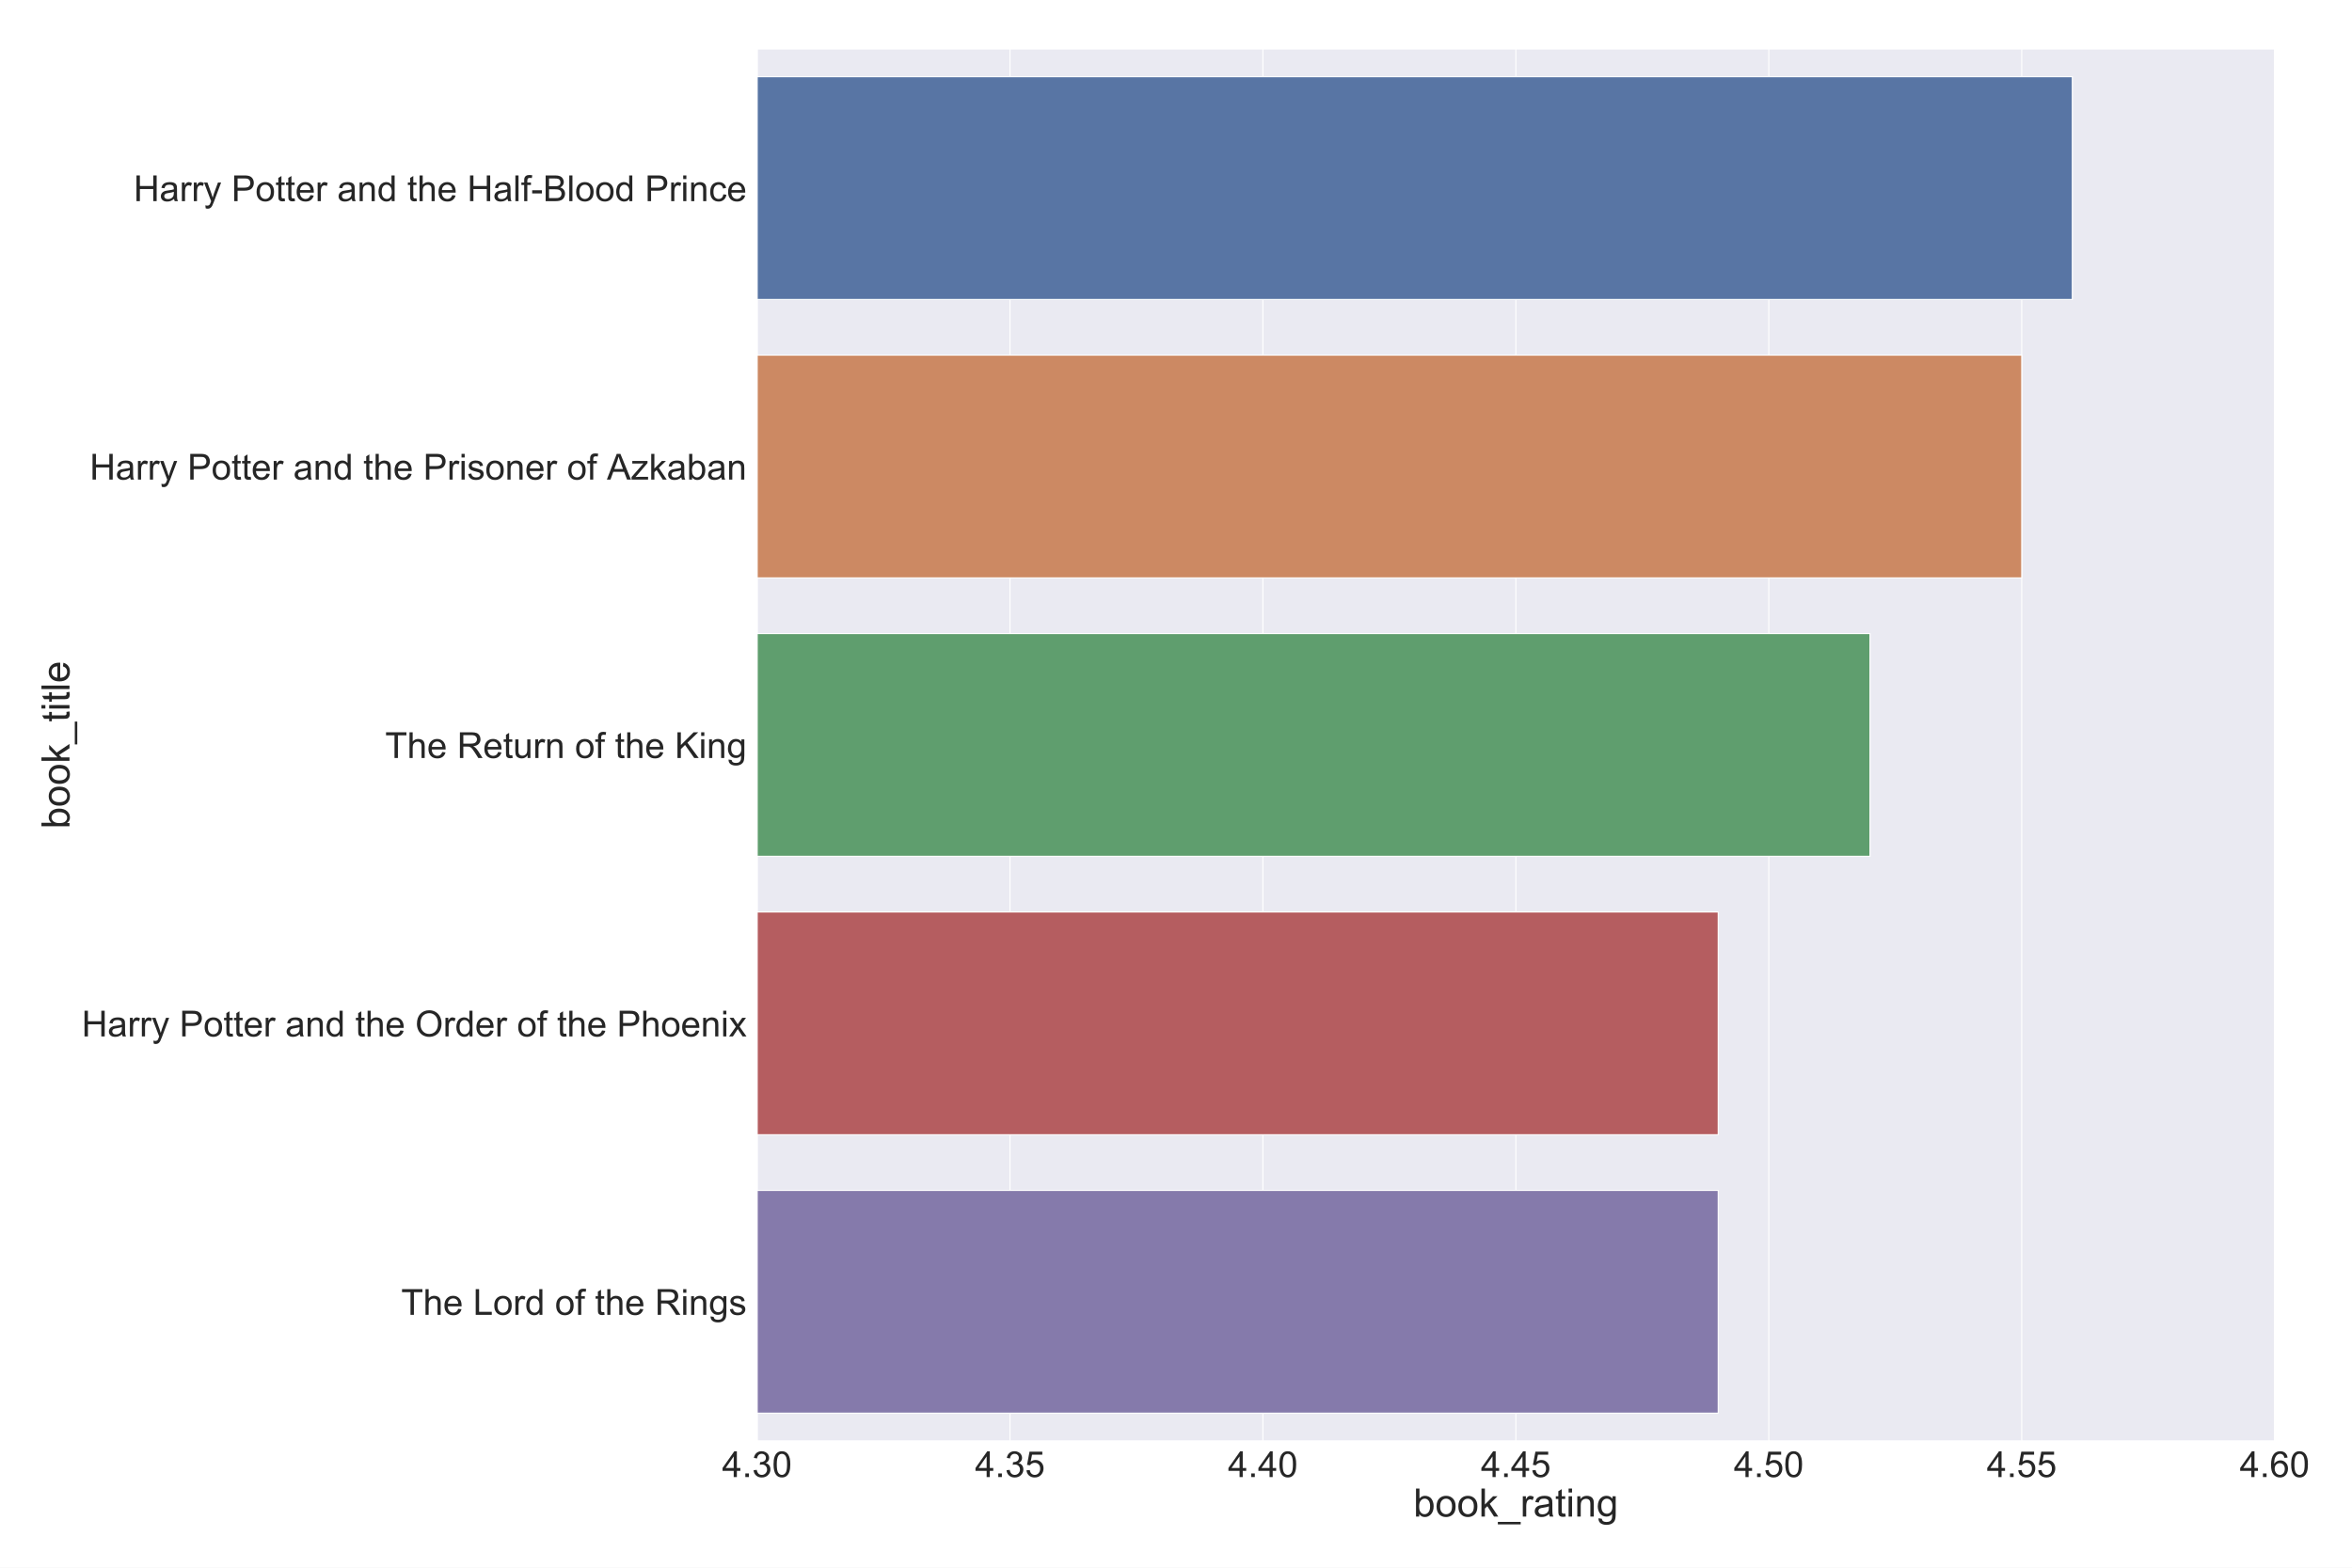
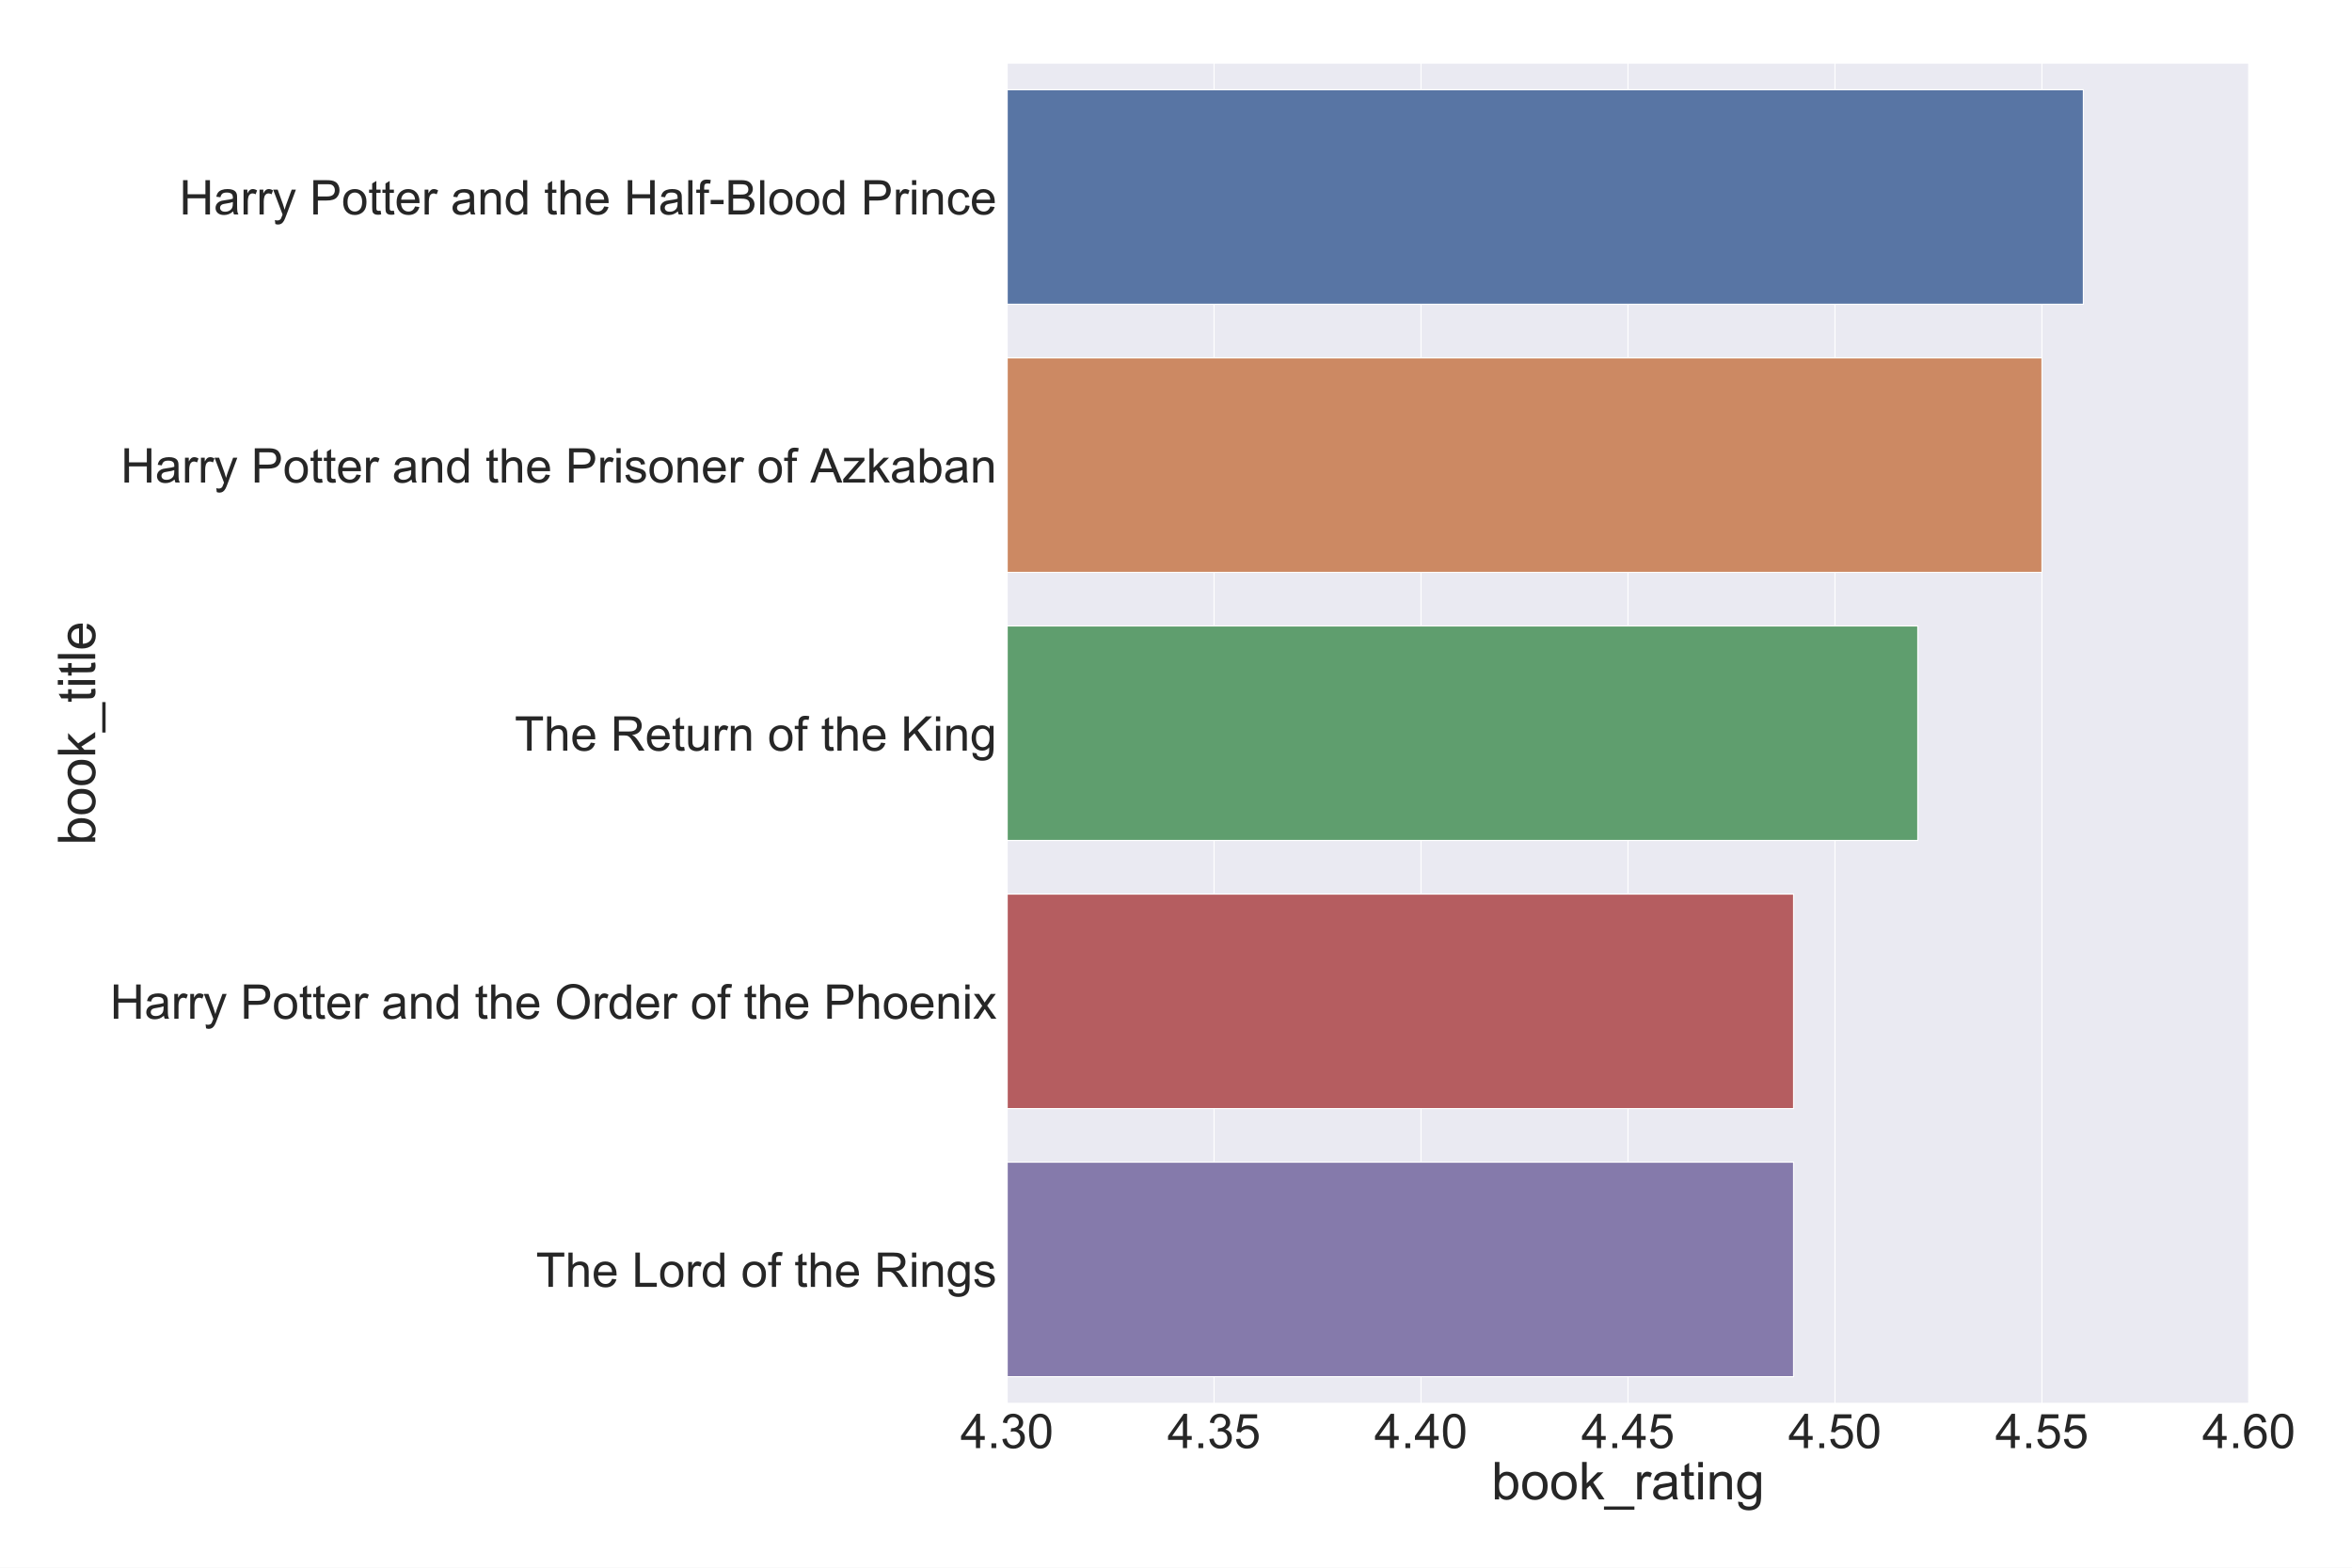
<svg xmlns="http://www.w3.org/2000/svg" xmlns:xlink="http://www.w3.org/1999/xlink" height="1440pt" version="1.1" viewBox="0 0 2160 1440" width="2160pt">
  <defs>
    <style type="text/css">
*{stroke-linecap:butt;stroke-linejoin:round;}
  </style>
  </defs>
  <g id="figure_1">
    <g id="patch_1">
      <path d="M 0 1440  L 2160 1440  L 2160 0  L 0 0  z " style="fill:#ffffff;" />
    </g>
    <g id="axes_1">
      <g id="patch_2">
-         <path d="M 695.255 1323.62  L 2088.995 1323.62  L 2088.995 44.88  L 695.255 44.88  z " style="fill:#eaeaf2;" />
+         <path d="M 924.84 1289.16  L 2065.347 1289.16  L 2065.347 57.84  L 924.84 57.84  z " style="fill:#eaeaf2;" />
      </g>
      <g id="matplotlib.axis_1">
        <g id="xtick_1">
          <g id="line2d_1">
-             <path clip-path="url(#p51379a8ac8)" d="M 695.255 1323.62  L 695.255 44.88  " style="fill:none;stroke:#ffffff;stroke-linecap:round;" />
+             <path clip-path="url(#p5b2c54268f)" d="M 924.84 1289.16  L 924.84 57.84  " style="fill:none;stroke:#ffffff;stroke-linecap:round;" />
          </g>
          <g id="text_1">
            <defs>
              <path d="M 32.328 0  L 32.328 17.141  L 1.266 17.141  L 1.266 25.203  L 33.938 71.578  L 41.109 71.578  L 41.109 25.203  L 50.781 25.203  L 50.781 17.141  L 41.109 17.141  L 41.109 0  z M 32.328 25.203  L 32.328 57.469  L 9.906 25.203  z " id="ArialMT-52" />
              <path d="M 9.078 0  L 9.078 10.016  L 19.094 10.016  L 19.094 0  z " id="ArialMT-46" />
              <path d="M 4.203 18.891  L 12.984 20.062  Q 14.5 12.594 18.141 9.297  Q 21.781 6 27 6  Q 33.203 6 37.469 10.297  Q 41.75 14.594 41.75 20.953  Q 41.75 27 37.797 30.922  Q 33.844 34.859 27.734 34.859  Q 25.25 34.859 21.531 33.891  L 22.516 41.609  Q 23.391 41.5 23.922 41.5  Q 29.547 41.5 34.031 44.422  Q 38.531 47.359 38.531 53.469  Q 38.531 58.297 35.25 61.469  Q 31.984 64.656 26.812 64.656  Q 21.688 64.656 18.266 61.422  Q 14.844 58.203 13.875 51.766  L 5.078 53.328  Q 6.688 62.156 12.391 67.016  Q 18.109 71.875 26.609 71.875  Q 32.469 71.875 37.391 69.359  Q 42.328 66.844 44.938 62.5  Q 47.562 58.156 47.562 53.266  Q 47.562 48.641 45.062 44.828  Q 42.578 41.016 37.703 38.766  Q 44.047 37.312 47.562 32.688  Q 51.078 28.078 51.078 21.141  Q 51.078 11.766 44.234 5.25  Q 37.406 -1.266 26.953 -1.266  Q 17.531 -1.266 11.297 4.344  Q 5.078 9.969 4.203 18.891  z " id="ArialMT-51" />
              <path d="M 4.156 35.297  Q 4.156 48 6.766 55.734  Q 9.375 63.484 14.516 67.672  Q 19.672 71.875 27.484 71.875  Q 33.25 71.875 37.594 69.547  Q 41.938 67.234 44.766 62.859  Q 47.609 58.5 49.219 52.219  Q 50.828 45.953 50.828 35.297  Q 50.828 22.703 48.234 14.969  Q 45.656 7.234 40.5 3  Q 35.359 -1.219 27.484 -1.219  Q 17.141 -1.219 11.234 6.203  Q 4.156 15.141 4.156 35.297  z M 13.188 35.297  Q 13.188 17.672 17.312 11.828  Q 21.438 6 27.484 6  Q 33.547 6 37.672 11.859  Q 41.797 17.719 41.797 35.297  Q 41.797 52.984 37.672 58.781  Q 33.547 64.594 27.391 64.594  Q 21.344 64.594 17.719 59.469  Q 13.188 52.938 13.188 35.297  z " id="ArialMT-48" />
            </defs>
-             <g style="fill:#262626;" transform="translate(663.1445 1356.741)scale(0.33 -0.33)">
+             <g style="fill:#262626;" transform="translate(882.0259 1330.154)scale(0.44 -0.44)">
              <use xlink:href="#ArialMT-52" />
              <use x="55.615" xlink:href="#ArialMT-46" />
              <use x="83.398" xlink:href="#ArialMT-51" />
              <use x="139.014" xlink:href="#ArialMT-48" />
            </g>
          </g>
        </g>
        <g id="xtick_2">
          <g id="line2d_2">
-             <path clip-path="url(#p51379a8ac8)" d="M 927.545 1323.62  L 927.545 44.88  " style="fill:none;stroke:#ffffff;stroke-linecap:round;" />
+             <path clip-path="url(#p5b2c54268f)" d="M 1114.925 1289.16  L 1114.925 57.84  " style="fill:none;stroke:#ffffff;stroke-linecap:round;" />
          </g>
          <g id="text_2">
            <defs>
              <path d="M 4.156 18.75  L 13.375 19.531  Q 14.406 12.797 18.141 9.391  Q 21.875 6 27.156 6  Q 33.5 6 37.891 10.781  Q 42.281 15.578 42.281 23.484  Q 42.281 31 38.062 35.344  Q 33.844 39.703 27 39.703  Q 22.75 39.703 19.328 37.766  Q 15.922 35.844 13.969 32.766  L 5.719 33.844  L 12.641 70.609  L 48.25 70.609  L 48.25 62.203  L 19.672 62.203  L 15.828 42.969  Q 22.266 47.469 29.344 47.469  Q 38.719 47.469 45.156 40.969  Q 51.609 34.469 51.609 24.266  Q 51.609 14.547 45.953 7.469  Q 39.062 -1.219 27.156 -1.219  Q 17.391 -1.219 11.203 4.25  Q 5.031 9.719 4.156 18.75  z " id="ArialMT-53" />
            </defs>
-             <g style="fill:#262626;" transform="translate(895.4345 1356.741)scale(0.33 -0.33)">
+             <g style="fill:#262626;" transform="translate(1072.111 1330.154)scale(0.44 -0.44)">
              <use xlink:href="#ArialMT-52" />
              <use x="55.615" xlink:href="#ArialMT-46" />
              <use x="83.398" xlink:href="#ArialMT-51" />
              <use x="139.014" xlink:href="#ArialMT-53" />
            </g>
          </g>
        </g>
        <g id="xtick_3">
          <g id="line2d_3">
-             <path clip-path="url(#p51379a8ac8)" d="M 1159.835 1323.62  L 1159.835 44.88  " style="fill:none;stroke:#ffffff;stroke-linecap:round;" />
+             <path clip-path="url(#p5b2c54268f)" d="M 1305.009 1289.16  L 1305.009 57.84  " style="fill:none;stroke:#ffffff;stroke-linecap:round;" />
          </g>
          <g id="text_3">
-             <g style="fill:#262626;" transform="translate(1127.724 1356.741)scale(0.33 -0.33)">
+             <g style="fill:#262626;" transform="translate(1262.195 1330.154)scale(0.44 -0.44)">
              <use xlink:href="#ArialMT-52" />
              <use x="55.615" xlink:href="#ArialMT-46" />
              <use x="83.398" xlink:href="#ArialMT-52" />
              <use x="139.014" xlink:href="#ArialMT-48" />
            </g>
          </g>
        </g>
        <g id="xtick_4">
          <g id="line2d_4">
-             <path clip-path="url(#p51379a8ac8)" d="M 1392.125 1323.62  L 1392.125 44.88  " style="fill:none;stroke:#ffffff;stroke-linecap:round;" />
+             <path clip-path="url(#p5b2c54268f)" d="M 1495.094 1289.16  L 1495.094 57.84  " style="fill:none;stroke:#ffffff;stroke-linecap:round;" />
          </g>
          <g id="text_4">
-             <g style="fill:#262626;" transform="translate(1360.014 1356.741)scale(0.33 -0.33)">
+             <g style="fill:#262626;" transform="translate(1452.28 1330.154)scale(0.44 -0.44)">
              <use xlink:href="#ArialMT-52" />
              <use x="55.615" xlink:href="#ArialMT-46" />
              <use x="83.398" xlink:href="#ArialMT-52" />
              <use x="139.014" xlink:href="#ArialMT-53" />
            </g>
          </g>
        </g>
        <g id="xtick_5">
          <g id="line2d_5">
-             <path clip-path="url(#p51379a8ac8)" d="M 1624.415 1323.62  L 1624.415 44.88  " style="fill:none;stroke:#ffffff;stroke-linecap:round;" />
+             <path clip-path="url(#p5b2c54268f)" d="M 1685.178 1289.16  L 1685.178 57.84  " style="fill:none;stroke:#ffffff;stroke-linecap:round;" />
          </g>
          <g id="text_5">
-             <g style="fill:#262626;" transform="translate(1592.304 1356.741)scale(0.33 -0.33)">
+             <g style="fill:#262626;" transform="translate(1642.364 1330.154)scale(0.44 -0.44)">
              <use xlink:href="#ArialMT-52" />
              <use x="55.615" xlink:href="#ArialMT-46" />
              <use x="83.398" xlink:href="#ArialMT-53" />
              <use x="139.014" xlink:href="#ArialMT-48" />
            </g>
          </g>
        </g>
        <g id="xtick_6">
          <g id="line2d_6">
-             <path clip-path="url(#p51379a8ac8)" d="M 1856.705 1323.62  L 1856.705 44.88  " style="fill:none;stroke:#ffffff;stroke-linecap:round;" />
+             <path clip-path="url(#p5b2c54268f)" d="M 1875.263 1289.16  L 1875.263 57.84  " style="fill:none;stroke:#ffffff;stroke-linecap:round;" />
          </g>
          <g id="text_6">
-             <g style="fill:#262626;" transform="translate(1824.594 1356.741)scale(0.33 -0.33)">
+             <g style="fill:#262626;" transform="translate(1832.449 1330.154)scale(0.44 -0.44)">
              <use xlink:href="#ArialMT-52" />
              <use x="55.615" xlink:href="#ArialMT-46" />
              <use x="83.398" xlink:href="#ArialMT-53" />
              <use x="139.014" xlink:href="#ArialMT-53" />
            </g>
          </g>
        </g>
        <g id="xtick_7">
          <g id="line2d_7">
-             <path clip-path="url(#p51379a8ac8)" d="M 2088.995 1323.62  L 2088.995 44.88  " style="fill:none;stroke:#ffffff;stroke-linecap:round;" />
+             <path clip-path="url(#p5b2c54268f)" d="M 2065.347 1289.16  L 2065.347 57.84  " style="fill:none;stroke:#ffffff;stroke-linecap:round;" />
          </g>
          <g id="text_7">
            <defs>
              <path d="M 49.75 54.047  L 41.016 53.375  Q 39.844 58.547 37.703 60.891  Q 34.125 64.656 28.906 64.656  Q 24.703 64.656 21.531 62.312  Q 17.391 59.281 14.984 53.469  Q 12.594 47.656 12.5 36.922  Q 15.672 41.75 20.266 44.094  Q 24.859 46.438 29.891 46.438  Q 38.672 46.438 44.844 39.969  Q 51.031 33.5 51.031 23.25  Q 51.031 16.5 48.125 10.719  Q 45.219 4.938 40.141 1.859  Q 35.062 -1.219 28.609 -1.219  Q 17.625 -1.219 10.688 6.859  Q 3.766 14.938 3.766 33.5  Q 3.766 54.25 11.422 63.672  Q 18.109 71.875 29.438 71.875  Q 37.891 71.875 43.281 67.141  Q 48.688 62.406 49.75 54.047  z M 13.875 23.188  Q 13.875 18.656 15.797 14.5  Q 17.719 10.359 21.188 8.172  Q 24.656 6 28.469 6  Q 34.031 6 38.031 10.484  Q 42.047 14.984 42.047 22.703  Q 42.047 30.125 38.078 34.391  Q 34.125 38.672 28.125 38.672  Q 22.172 38.672 18.016 34.391  Q 13.875 30.125 13.875 23.188  z " id="ArialMT-54" />
            </defs>
-             <g style="fill:#262626;" transform="translate(2056.884 1356.741)scale(0.33 -0.33)">
+             <g style="fill:#262626;" transform="translate(2022.533 1330.154)scale(0.44 -0.44)">
              <use xlink:href="#ArialMT-52" />
              <use x="55.615" xlink:href="#ArialMT-46" />
              <use x="83.398" xlink:href="#ArialMT-54" />
              <use x="139.014" xlink:href="#ArialMT-48" />
            </g>
          </g>
        </g>
        <g id="text_8">
          <defs>
            <path d="M 14.703 0  L 6.547 0  L 6.547 71.578  L 15.328 71.578  L 15.328 46.047  Q 20.906 53.031 29.547 53.031  Q 34.328 53.031 38.594 51.094  Q 42.875 49.172 45.625 45.672  Q 48.391 42.188 49.953 37.25  Q 51.516 32.328 51.516 26.703  Q 51.516 13.375 44.922 6.094  Q 38.328 -1.172 29.109 -1.172  Q 19.922 -1.172 14.703 6.5  z M 14.594 26.312  Q 14.594 17 17.141 12.844  Q 21.297 6.062 28.375 6.062  Q 34.125 6.062 38.328 11.062  Q 42.531 16.062 42.531 25.984  Q 42.531 36.141 38.5 40.969  Q 34.469 45.797 28.766 45.797  Q 23 45.797 18.797 40.797  Q 14.594 35.797 14.594 26.312  z " id="ArialMT-98" />
            <path d="M 3.328 25.922  Q 3.328 40.328 11.328 47.266  Q 18.016 53.031 27.641 53.031  Q 38.328 53.031 45.109 46.016  Q 51.906 39.016 51.906 26.656  Q 51.906 16.656 48.906 10.906  Q 45.906 5.172 40.156 2  Q 34.422 -1.172 27.641 -1.172  Q 16.75 -1.172 10.031 5.812  Q 3.328 12.797 3.328 25.922  z M 12.359 25.922  Q 12.359 15.969 16.703 11.016  Q 21.047 6.062 27.641 6.062  Q 34.188 6.062 38.531 11.031  Q 42.875 16.016 42.875 26.219  Q 42.875 35.844 38.5 40.797  Q 34.125 45.75 27.641 45.75  Q 21.047 45.75 16.703 40.812  Q 12.359 35.891 12.359 25.922  z " id="ArialMT-111" />
            <path d="M 6.641 0  L 6.641 71.578  L 15.438 71.578  L 15.438 30.766  L 36.234 51.859  L 47.609 51.859  L 27.781 32.625  L 49.609 0  L 38.766 0  L 21.625 26.516  L 15.438 20.562  L 15.438 0  z " id="ArialMT-107" />
            <path d="M -1.516 -19.875  L -1.516 -13.531  L 56.734 -13.531  L 56.734 -19.875  z " id="ArialMT-95" />
            <path d="M 6.5 0  L 6.5 51.859  L 14.406 51.859  L 14.406 44  Q 17.438 49.516 20 51.266  Q 22.562 53.031 25.641 53.031  Q 30.078 53.031 34.672 50.203  L 31.641 42.047  Q 28.422 43.953 25.203 43.953  Q 22.312 43.953 20.016 42.219  Q 17.719 40.484 16.75 37.406  Q 15.281 32.719 15.281 27.156  L 15.281 0  z " id="ArialMT-114" />
            <path d="M 40.438 6.391  Q 35.547 2.25 31.031 0.531  Q 26.516 -1.172 21.344 -1.172  Q 12.797 -1.172 8.203 3  Q 3.609 7.172 3.609 13.672  Q 3.609 17.484 5.344 20.625  Q 7.078 23.781 9.891 25.688  Q 12.703 27.594 16.219 28.562  Q 18.797 29.25 24.031 29.891  Q 34.672 31.156 39.703 32.906  Q 39.75 34.719 39.75 35.203  Q 39.75 40.578 37.25 42.781  Q 33.891 45.75 27.25 45.75  Q 21.047 45.75 18.094 43.578  Q 15.141 41.406 13.719 35.891  L 5.125 37.062  Q 6.297 42.578 8.984 45.969  Q 11.672 49.359 16.75 51.188  Q 21.828 53.031 28.516 53.031  Q 35.156 53.031 39.297 51.469  Q 43.453 49.906 45.406 47.531  Q 47.359 45.172 48.141 41.547  Q 48.578 39.312 48.578 33.453  L 48.578 21.734  Q 48.578 9.469 49.141 6.219  Q 49.703 2.984 51.375 0  L 42.188 0  Q 40.828 2.734 40.438 6.391  z M 39.703 26.031  Q 34.906 24.078 25.344 22.703  Q 19.922 21.922 17.672 20.938  Q 15.438 19.969 14.203 18.094  Q 12.984 16.219 12.984 13.922  Q 12.984 10.406 15.641 8.062  Q 18.312 5.719 23.438 5.719  Q 28.516 5.719 32.469 7.938  Q 36.422 10.156 38.281 14.016  Q 39.703 17 39.703 22.797  z " id="ArialMT-97" />
            <path d="M 25.781 7.859  L 27.047 0.094  Q 23.344 -0.688 20.406 -0.688  Q 15.625 -0.688 12.984 0.828  Q 10.359 2.344 9.281 4.812  Q 8.203 7.281 8.203 15.188  L 8.203 45.016  L 1.766 45.016  L 1.766 51.859  L 8.203 51.859  L 8.203 64.703  L 16.938 69.969  L 16.938 51.859  L 25.781 51.859  L 25.781 45.016  L 16.938 45.016  L 16.938 14.703  Q 16.938 10.938 17.406 9.859  Q 17.875 8.797 18.922 8.156  Q 19.969 7.516 21.922 7.516  Q 23.391 7.516 25.781 7.859  z " id="ArialMT-116" />
            <path d="M 6.641 61.469  L 6.641 71.578  L 15.438 71.578  L 15.438 61.469  z M 6.641 0  L 6.641 51.859  L 15.438 51.859  L 15.438 0  z " id="ArialMT-105" />
            <path d="M 6.594 0  L 6.594 51.859  L 14.5 51.859  L 14.5 44.484  Q 20.219 53.031 31 53.031  Q 35.688 53.031 39.625 51.344  Q 43.562 49.656 45.516 46.922  Q 47.469 44.188 48.25 40.438  Q 48.734 37.984 48.734 31.891  L 48.734 0  L 39.938 0  L 39.938 31.547  Q 39.938 36.922 38.906 39.578  Q 37.891 42.234 35.281 43.812  Q 32.672 45.406 29.156 45.406  Q 23.531 45.406 19.453 41.844  Q 15.375 38.281 15.375 28.328  L 15.375 0  z " id="ArialMT-110" />
            <path d="M 4.984 -4.297  L 13.531 -5.562  Q 14.062 -9.516 16.5 -11.328  Q 19.781 -13.766 25.438 -13.766  Q 31.547 -13.766 34.859 -11.328  Q 38.188 -8.891 39.359 -4.5  Q 40.047 -1.812 39.984 6.781  Q 34.234 0 25.641 0  Q 14.938 0 9.078 7.719  Q 3.219 15.438 3.219 26.219  Q 3.219 33.641 5.906 39.906  Q 8.594 46.188 13.688 49.609  Q 18.797 53.031 25.688 53.031  Q 34.859 53.031 40.828 45.609  L 40.828 51.859  L 48.922 51.859  L 48.922 7.031  Q 48.922 -5.078 46.453 -10.125  Q 44 -15.188 38.641 -18.109  Q 33.297 -21.047 25.484 -21.047  Q 16.219 -21.047 10.5 -16.875  Q 4.781 -12.703 4.984 -4.297  z M 12.25 26.859  Q 12.25 16.656 16.297 11.969  Q 20.359 7.281 26.469 7.281  Q 32.516 7.281 36.609 11.938  Q 40.719 16.609 40.719 26.562  Q 40.719 36.078 36.5 40.906  Q 32.281 45.75 26.312 45.75  Q 20.453 45.75 16.344 40.984  Q 12.25 36.234 12.25 26.859  z " id="ArialMT-103" />
          </defs>
-           <g style="fill:#262626;" transform="translate(1298.064 1393.068)scale(0.36 -0.36)">
+           <g style="fill:#262626;" transform="translate(1369.679 1377.257)scale(0.48 -0.48)">
            <use xlink:href="#ArialMT-98" />
            <use x="55.615" xlink:href="#ArialMT-111" />
            <use x="111.23" xlink:href="#ArialMT-111" />
            <use x="166.846" xlink:href="#ArialMT-107" />
            <use x="216.846" xlink:href="#ArialMT-95" />
            <use x="272.461" xlink:href="#ArialMT-114" />
            <use x="305.762" xlink:href="#ArialMT-97" />
            <use x="361.377" xlink:href="#ArialMT-116" />
            <use x="389.16" xlink:href="#ArialMT-105" />
            <use x="411.377" xlink:href="#ArialMT-110" />
            <use x="466.992" xlink:href="#ArialMT-103" />
          </g>
        </g>
      </g>
      <g id="matplotlib.axis_2">
        <g id="ytick_1">
          <g id="text_9">
            <defs>
              <path d="M 8.016 0  L 8.016 71.578  L 17.484 71.578  L 17.484 42.188  L 54.688 42.188  L 54.688 71.578  L 64.156 71.578  L 64.156 0  L 54.688 0  L 54.688 33.734  L 17.484 33.734  L 17.484 0  z " id="ArialMT-72" />
              <path d="M 6.203 -19.969  L 5.219 -11.719  Q 8.109 -12.5 10.25 -12.5  Q 13.188 -12.5 14.938 -11.516  Q 16.703 -10.547 17.828 -8.797  Q 18.656 -7.469 20.516 -2.25  Q 20.75 -1.516 21.297 -0.094  L 1.609 51.859  L 11.078 51.859  L 21.875 21.828  Q 23.969 16.109 25.641 9.812  Q 27.156 15.875 29.25 21.625  L 40.328 51.859  L 49.125 51.859  L 29.391 -0.875  Q 26.219 -9.422 24.469 -12.641  Q 22.125 -17 19.094 -19.016  Q 16.062 -21.047 11.859 -21.047  Q 9.328 -21.047 6.203 -19.969  z " id="ArialMT-121" />
              <path id="ArialMT-32" />
              <path d="M 7.719 0  L 7.719 71.578  L 34.719 71.578  Q 41.844 71.578 45.609 70.906  Q 50.875 70.016 54.438 67.547  Q 58.016 65.094 60.188 60.641  Q 62.359 56.203 62.359 50.875  Q 62.359 41.75 56.547 35.422  Q 50.734 29.109 35.547 29.109  L 17.188 29.109  L 17.188 0  z M 17.188 37.547  L 35.688 37.547  Q 44.875 37.547 48.734 40.969  Q 52.594 44.391 52.594 50.594  Q 52.594 55.078 50.312 58.266  Q 48.047 61.469 44.344 62.5  Q 41.938 63.141 35.5 63.141  L 17.188 63.141  z " id="ArialMT-80" />
              <path d="M 42.094 16.703  L 51.172 15.578  Q 49.031 7.625 43.219 3.219  Q 37.406 -1.172 28.375 -1.172  Q 17 -1.172 10.328 5.828  Q 3.656 12.844 3.656 25.484  Q 3.656 38.578 10.391 45.797  Q 17.141 53.031 27.875 53.031  Q 38.281 53.031 44.875 45.953  Q 51.469 38.875 51.469 26.031  Q 51.469 25.25 51.422 23.688  L 12.75 23.688  Q 13.234 15.141 17.578 10.594  Q 21.922 6.062 28.422 6.062  Q 33.25 6.062 36.672 8.594  Q 40.094 11.141 42.094 16.703  z M 13.234 30.906  L 42.188 30.906  Q 41.609 37.453 38.875 40.719  Q 34.672 45.797 27.984 45.797  Q 21.922 45.797 17.797 41.75  Q 13.672 37.703 13.234 30.906  z " id="ArialMT-101" />
              <path d="M 40.234 0  L 40.234 6.547  Q 35.297 -1.172 25.734 -1.172  Q 19.531 -1.172 14.328 2.25  Q 9.125 5.672 6.266 11.797  Q 3.422 17.922 3.422 25.875  Q 3.422 33.641 6 39.969  Q 8.594 46.297 13.766 49.656  Q 18.953 53.031 25.344 53.031  Q 30.031 53.031 33.688 51.047  Q 37.359 49.078 39.656 45.906  L 39.656 71.578  L 48.391 71.578  L 48.391 0  z M 12.453 25.875  Q 12.453 15.922 16.641 10.984  Q 20.844 6.062 26.562 6.062  Q 32.328 6.062 36.344 10.766  Q 40.375 15.484 40.375 25.141  Q 40.375 35.797 36.266 40.766  Q 32.172 45.75 26.172 45.75  Q 20.312 45.75 16.375 40.969  Q 12.453 36.188 12.453 25.875  z " id="ArialMT-100" />
              <path d="M 6.594 0  L 6.594 71.578  L 15.375 71.578  L 15.375 45.906  Q 21.531 53.031 30.906 53.031  Q 36.672 53.031 40.922 50.75  Q 45.172 48.484 47 44.484  Q 48.828 40.484 48.828 32.859  L 48.828 0  L 40.047 0  L 40.047 32.859  Q 40.047 39.453 37.188 42.453  Q 34.328 45.453 29.109 45.453  Q 25.203 45.453 21.75 43.422  Q 18.312 41.406 16.844 37.938  Q 15.375 34.469 15.375 28.375  L 15.375 0  z " id="ArialMT-104" />
              <path d="M 6.391 0  L 6.391 71.578  L 15.188 71.578  L 15.188 0  z " id="ArialMT-108" />
              <path d="M 8.688 0  L 8.688 45.016  L 0.922 45.016  L 0.922 51.859  L 8.688 51.859  L 8.688 57.375  Q 8.688 62.594 9.625 65.141  Q 10.891 68.562 14.078 70.672  Q 17.281 72.797 23.047 72.797  Q 26.766 72.797 31.25 71.922  L 29.938 64.266  Q 27.203 64.75 24.75 64.75  Q 20.75 64.75 19.094 63.031  Q 17.438 61.328 17.438 56.641  L 17.438 51.859  L 27.547 51.859  L 27.547 45.016  L 17.438 45.016  L 17.438 0  z " id="ArialMT-102" />
              <path d="M 3.172 21.484  L 3.172 30.328  L 30.172 30.328  L 30.172 21.484  z " id="ArialMT-45" />
              <path d="M 7.328 0  L 7.328 71.578  L 34.188 71.578  Q 42.391 71.578 47.344 69.406  Q 52.297 67.234 55.094 62.719  Q 57.906 58.203 57.906 53.266  Q 57.906 48.688 55.422 44.625  Q 52.938 40.578 47.906 38.094  Q 54.391 36.188 57.875 31.594  Q 61.375 27 61.375 20.75  Q 61.375 15.719 59.25 11.391  Q 57.125 7.078 54 4.734  Q 50.875 2.391 46.156 1.188  Q 41.453 0 34.625 0  z M 16.797 41.5  L 32.281 41.5  Q 38.578 41.5 41.312 42.328  Q 44.922 43.406 46.75 45.891  Q 48.578 48.391 48.578 52.156  Q 48.578 55.719 46.875 58.422  Q 45.172 61.141 41.984 62.141  Q 38.812 63.141 31.109 63.141  L 16.797 63.141  z M 16.797 8.453  L 34.625 8.453  Q 39.203 8.453 41.062 8.797  Q 44.344 9.375 46.531 10.734  Q 48.734 12.109 50.141 14.719  Q 51.562 17.328 51.562 20.75  Q 51.562 24.75 49.516 27.703  Q 47.469 30.672 43.828 31.859  Q 40.188 33.062 33.344 33.062  L 16.797 33.062  z " id="ArialMT-66" />
              <path d="M 40.438 19  L 49.078 17.875  Q 47.656 8.938 41.812 3.875  Q 35.984 -1.172 27.484 -1.172  Q 16.844 -1.172 10.375 5.781  Q 3.906 12.75 3.906 25.734  Q 3.906 34.125 6.688 40.422  Q 9.469 46.734 15.156 49.875  Q 20.844 53.031 27.547 53.031  Q 35.984 53.031 41.359 48.75  Q 46.734 44.484 48.25 36.625  L 39.703 35.297  Q 38.484 40.531 35.375 43.156  Q 32.281 45.797 27.875 45.797  Q 21.234 45.797 17.078 41.031  Q 12.938 36.281 12.938 25.984  Q 12.938 15.531 16.938 10.797  Q 20.953 6.062 27.391 6.062  Q 32.562 6.062 36.031 9.234  Q 39.5 12.406 40.438 19  z " id="ArialMT-99" />
            </defs>
-             <g style="fill:#262626;" transform="translate(122.6925 184.7655)scale(0.33 -0.33)">
+             <g style="fill:#262626;" transform="translate(164.59 196.9873)scale(0.44 -0.44)">
              <use xlink:href="#ArialMT-72" />
              <use x="72.217" xlink:href="#ArialMT-97" />
              <use x="127.832" xlink:href="#ArialMT-114" />
              <use x="161.133" xlink:href="#ArialMT-114" />
              <use x="194.434" xlink:href="#ArialMT-121" />
              <use x="244.434" xlink:href="#ArialMT-32" />
              <use x="272.217" xlink:href="#ArialMT-80" />
              <use x="338.916" xlink:href="#ArialMT-111" />
              <use x="394.531" xlink:href="#ArialMT-116" />
              <use x="422.314" xlink:href="#ArialMT-116" />
              <use x="450.098" xlink:href="#ArialMT-101" />
              <use x="505.713" xlink:href="#ArialMT-114" />
              <use x="539.014" xlink:href="#ArialMT-32" />
              <use x="566.797" xlink:href="#ArialMT-97" />
              <use x="622.412" xlink:href="#ArialMT-110" />
              <use x="678.027" xlink:href="#ArialMT-100" />
              <use x="733.643" xlink:href="#ArialMT-32" />
              <use x="761.426" xlink:href="#ArialMT-116" />
              <use x="789.209" xlink:href="#ArialMT-104" />
              <use x="844.824" xlink:href="#ArialMT-101" />
              <use x="900.439" xlink:href="#ArialMT-32" />
              <use x="928.223" xlink:href="#ArialMT-72" />
              <use x="1000.439" xlink:href="#ArialMT-97" />
              <use x="1056.055" xlink:href="#ArialMT-108" />
              <use x="1078.271" xlink:href="#ArialMT-102" />
              <use x="1106.055" xlink:href="#ArialMT-45" />
              <use x="1139.355" xlink:href="#ArialMT-66" />
              <use x="1206.055" xlink:href="#ArialMT-108" />
              <use x="1228.271" xlink:href="#ArialMT-111" />
              <use x="1283.887" xlink:href="#ArialMT-111" />
              <use x="1339.502" xlink:href="#ArialMT-100" />
              <use x="1395.117" xlink:href="#ArialMT-32" />
              <use x="1422.9" xlink:href="#ArialMT-80" />
              <use x="1489.6" xlink:href="#ArialMT-114" />
              <use x="1522.9" xlink:href="#ArialMT-105" />
              <use x="1545.117" xlink:href="#ArialMT-110" />
              <use x="1600.732" xlink:href="#ArialMT-99" />
              <use x="1650.732" xlink:href="#ArialMT-101" />
            </g>
          </g>
        </g>
        <g id="ytick_2">
          <g id="text_10">
            <defs>
              <path d="M 3.078 15.484  L 11.766 16.844  Q 12.5 11.625 15.844 8.844  Q 19.188 6.062 25.203 6.062  Q 31.25 6.062 34.172 8.516  Q 37.109 10.984 37.109 14.312  Q 37.109 17.281 34.516 19  Q 32.719 20.172 25.531 21.969  Q 15.875 24.422 12.141 26.203  Q 8.406 27.984 6.469 31.125  Q 4.547 34.281 4.547 38.094  Q 4.547 41.547 6.125 44.5  Q 7.719 47.469 10.453 49.422  Q 12.5 50.922 16.031 51.969  Q 19.578 53.031 23.641 53.031  Q 29.734 53.031 34.344 51.266  Q 38.969 49.516 41.156 46.5  Q 43.359 43.5 44.188 38.484  L 35.594 37.312  Q 35.016 41.312 32.203 43.547  Q 29.391 45.797 24.266 45.797  Q 18.219 45.797 15.625 43.797  Q 13.031 41.797 13.031 39.109  Q 13.031 37.406 14.109 36.031  Q 15.188 34.625 17.484 33.688  Q 18.797 33.203 25.25 31.453  Q 34.578 28.953 38.25 27.359  Q 41.938 25.781 44.031 22.75  Q 46.141 19.734 46.141 15.234  Q 46.141 10.844 43.578 6.953  Q 41.016 3.078 36.172 0.953  Q 31.344 -1.172 25.25 -1.172  Q 15.141 -1.172 9.844 3.031  Q 4.547 7.234 3.078 15.484  z " id="ArialMT-115" />
              <path d="M -0.141 0  L 27.344 71.578  L 37.547 71.578  L 66.844 0  L 56.062 0  L 47.703 21.688  L 17.781 21.688  L 9.906 0  z M 20.516 29.391  L 44.781 29.391  L 37.312 49.219  Q 33.891 58.25 32.234 64.062  Q 30.859 57.172 28.375 50.391  z " id="ArialMT-65" />
              <path d="M 1.953 0  L 1.953 7.125  L 34.969 45.016  Q 29.344 44.734 25.047 44.734  L 3.906 44.734  L 3.906 51.859  L 46.297 51.859  L 46.297 46.047  L 18.219 13.141  L 12.797 7.125  Q 18.703 7.562 23.875 7.562  L 47.859 7.562  L 47.859 0  z " id="ArialMT-122" />
            </defs>
-             <g style="fill:#262626;" transform="translate(82.34484 440.5135)scale(0.33 -0.33)">
+             <g style="fill:#262626;" transform="translate(110.7931 443.2513)scale(0.44 -0.44)">
              <use xlink:href="#ArialMT-72" />
              <use x="72.217" xlink:href="#ArialMT-97" />
              <use x="127.832" xlink:href="#ArialMT-114" />
              <use x="161.133" xlink:href="#ArialMT-114" />
              <use x="194.434" xlink:href="#ArialMT-121" />
              <use x="244.434" xlink:href="#ArialMT-32" />
              <use x="272.217" xlink:href="#ArialMT-80" />
              <use x="338.916" xlink:href="#ArialMT-111" />
              <use x="394.531" xlink:href="#ArialMT-116" />
              <use x="422.314" xlink:href="#ArialMT-116" />
              <use x="450.098" xlink:href="#ArialMT-101" />
              <use x="505.713" xlink:href="#ArialMT-114" />
              <use x="539.014" xlink:href="#ArialMT-32" />
              <use x="566.797" xlink:href="#ArialMT-97" />
              <use x="622.412" xlink:href="#ArialMT-110" />
              <use x="678.027" xlink:href="#ArialMT-100" />
              <use x="733.643" xlink:href="#ArialMT-32" />
              <use x="761.426" xlink:href="#ArialMT-116" />
              <use x="789.209" xlink:href="#ArialMT-104" />
              <use x="844.824" xlink:href="#ArialMT-101" />
              <use x="900.439" xlink:href="#ArialMT-32" />
              <use x="928.223" xlink:href="#ArialMT-80" />
              <use x="994.922" xlink:href="#ArialMT-114" />
              <use x="1028.223" xlink:href="#ArialMT-105" />
              <use x="1050.439" xlink:href="#ArialMT-115" />
              <use x="1100.439" xlink:href="#ArialMT-111" />
              <use x="1156.055" xlink:href="#ArialMT-110" />
              <use x="1211.67" xlink:href="#ArialMT-101" />
              <use x="1267.285" xlink:href="#ArialMT-114" />
              <use x="1300.586" xlink:href="#ArialMT-32" />
              <use x="1328.369" xlink:href="#ArialMT-111" />
              <use x="1383.984" xlink:href="#ArialMT-102" />
              <use x="1411.768" xlink:href="#ArialMT-32" />
              <use x="1439.473" xlink:href="#ArialMT-65" />
              <use x="1506.172" xlink:href="#ArialMT-122" />
              <use x="1556.172" xlink:href="#ArialMT-107" />
              <use x="1606.172" xlink:href="#ArialMT-97" />
              <use x="1661.787" xlink:href="#ArialMT-98" />
              <use x="1717.402" xlink:href="#ArialMT-97" />
              <use x="1773.018" xlink:href="#ArialMT-110" />
            </g>
          </g>
        </g>
        <g id="ytick_3">
          <g id="text_11">
            <defs>
              <path d="M 25.922 0  L 25.922 63.141  L 2.344 63.141  L 2.344 71.578  L 59.078 71.578  L 59.078 63.141  L 35.406 63.141  L 35.406 0  z " id="ArialMT-84" />
              <path d="M 7.859 0  L 7.859 71.578  L 39.594 71.578  Q 49.172 71.578 54.141 69.641  Q 59.125 67.719 62.109 62.828  Q 65.094 57.953 65.094 52.047  Q 65.094 44.438 60.156 39.203  Q 55.219 33.984 44.922 32.562  Q 48.688 30.766 50.641 29  Q 54.781 25.203 58.5 19.484  L 70.953 0  L 59.031 0  L 49.562 14.891  Q 45.406 21.344 42.719 24.75  Q 40.047 28.172 37.922 29.531  Q 35.797 30.906 33.594 31.453  Q 31.984 31.781 28.328 31.781  L 17.328 31.781  L 17.328 0  z M 17.328 39.984  L 37.703 39.984  Q 44.188 39.984 47.844 41.328  Q 51.516 42.672 53.422 45.625  Q 55.328 48.578 55.328 52.047  Q 55.328 57.125 51.641 60.391  Q 47.953 63.672 39.984 63.672  L 17.328 63.672  z " id="ArialMT-82" />
              <path d="M 40.578 0  L 40.578 7.625  Q 34.516 -1.172 24.125 -1.172  Q 19.531 -1.172 15.547 0.578  Q 11.578 2.344 9.641 5  Q 7.719 7.672 6.938 11.531  Q 6.391 14.109 6.391 19.734  L 6.391 51.859  L 15.188 51.859  L 15.188 23.094  Q 15.188 16.219 15.719 13.812  Q 16.547 10.359 19.234 8.375  Q 21.922 6.391 25.875 6.391  Q 29.828 6.391 33.297 8.422  Q 36.766 10.453 38.203 13.938  Q 39.656 17.438 39.656 24.078  L 39.656 51.859  L 48.438 51.859  L 48.438 0  z " id="ArialMT-117" />
              <path d="M 7.328 0  L 7.328 71.578  L 16.797 71.578  L 16.797 36.078  L 52.344 71.578  L 65.188 71.578  L 35.156 42.578  L 66.5 0  L 54 0  L 28.516 36.234  L 16.797 24.812  L 16.797 0  z " id="ArialMT-75" />
            </defs>
-             <g style="fill:#262626;" transform="translate(353.7492 696.2615)scale(0.33 -0.33)">
+             <g style="fill:#262626;" transform="translate(472.6656 689.5153)scale(0.44 -0.44)">
              <use xlink:href="#ArialMT-84" />
              <use x="61.084" xlink:href="#ArialMT-104" />
              <use x="116.699" xlink:href="#ArialMT-101" />
              <use x="172.314" xlink:href="#ArialMT-32" />
              <use x="200.098" xlink:href="#ArialMT-82" />
              <use x="272.314" xlink:href="#ArialMT-101" />
              <use x="327.93" xlink:href="#ArialMT-116" />
              <use x="355.713" xlink:href="#ArialMT-117" />
              <use x="411.328" xlink:href="#ArialMT-114" />
              <use x="444.629" xlink:href="#ArialMT-110" />
              <use x="500.244" xlink:href="#ArialMT-32" />
              <use x="528.027" xlink:href="#ArialMT-111" />
              <use x="583.643" xlink:href="#ArialMT-102" />
              <use x="611.426" xlink:href="#ArialMT-32" />
              <use x="639.209" xlink:href="#ArialMT-116" />
              <use x="666.992" xlink:href="#ArialMT-104" />
              <use x="722.607" xlink:href="#ArialMT-101" />
              <use x="778.223" xlink:href="#ArialMT-32" />
              <use x="806.006" xlink:href="#ArialMT-75" />
              <use x="872.705" xlink:href="#ArialMT-105" />
              <use x="894.922" xlink:href="#ArialMT-110" />
              <use x="950.537" xlink:href="#ArialMT-103" />
            </g>
          </g>
        </g>
        <g id="ytick_4">
          <g id="text_12">
            <defs>
              <path d="M 4.828 34.859  Q 4.828 52.688 14.391 62.766  Q 23.969 72.859 39.109 72.859  Q 49.031 72.859 56.984 68.109  Q 64.938 63.375 69.109 54.906  Q 73.297 46.438 73.297 35.688  Q 73.297 24.812 68.891 16.219  Q 64.5 7.625 56.438 3.203  Q 48.391 -1.219 39.062 -1.219  Q 28.953 -1.219 20.984 3.656  Q 13.031 8.547 8.922 16.984  Q 4.828 25.438 4.828 34.859  z M 14.594 34.719  Q 14.594 21.781 21.547 14.328  Q 28.516 6.891 39.016 6.891  Q 49.703 6.891 56.609 14.406  Q 63.531 21.922 63.531 35.75  Q 63.531 44.484 60.578 51  Q 57.625 57.516 51.922 61.109  Q 46.234 64.703 39.156 64.703  Q 29.109 64.703 21.844 57.781  Q 14.594 50.875 14.594 34.719  z " id="ArialMT-79" />
              <path d="M 0.734 0  L 19.672 26.953  L 2.156 51.859  L 13.141 51.859  L 21.094 39.703  Q 23.344 36.234 24.703 33.891  Q 26.859 37.109 28.656 39.594  L 37.406 51.859  L 47.906 51.859  L 29.984 27.438  L 49.266 0  L 38.484 0  L 27.828 16.109  L 25 20.453  L 11.375 0  z " id="ArialMT-120" />
            </defs>
-             <g style="fill:#262626;" transform="translate(74.97656 952.0198)scale(0.33 -0.33)">
+             <g style="fill:#262626;" transform="translate(100.9688 935.7931)scale(0.44 -0.44)">
              <use xlink:href="#ArialMT-72" />
              <use x="72.217" xlink:href="#ArialMT-97" />
              <use x="127.832" xlink:href="#ArialMT-114" />
              <use x="161.133" xlink:href="#ArialMT-114" />
              <use x="194.434" xlink:href="#ArialMT-121" />
              <use x="244.434" xlink:href="#ArialMT-32" />
              <use x="272.217" xlink:href="#ArialMT-80" />
              <use x="338.916" xlink:href="#ArialMT-111" />
              <use x="394.531" xlink:href="#ArialMT-116" />
              <use x="422.314" xlink:href="#ArialMT-116" />
              <use x="450.098" xlink:href="#ArialMT-101" />
              <use x="505.713" xlink:href="#ArialMT-114" />
              <use x="539.014" xlink:href="#ArialMT-32" />
              <use x="566.797" xlink:href="#ArialMT-97" />
              <use x="622.412" xlink:href="#ArialMT-110" />
              <use x="678.027" xlink:href="#ArialMT-100" />
              <use x="733.643" xlink:href="#ArialMT-32" />
              <use x="761.426" xlink:href="#ArialMT-116" />
              <use x="789.209" xlink:href="#ArialMT-104" />
              <use x="844.824" xlink:href="#ArialMT-101" />
              <use x="900.439" xlink:href="#ArialMT-32" />
              <use x="928.223" xlink:href="#ArialMT-79" />
              <use x="1006.006" xlink:href="#ArialMT-114" />
              <use x="1039.307" xlink:href="#ArialMT-100" />
              <use x="1094.922" xlink:href="#ArialMT-101" />
              <use x="1150.537" xlink:href="#ArialMT-114" />
              <use x="1183.838" xlink:href="#ArialMT-32" />
              <use x="1211.621" xlink:href="#ArialMT-111" />
              <use x="1267.236" xlink:href="#ArialMT-102" />
              <use x="1295.02" xlink:href="#ArialMT-32" />
              <use x="1322.803" xlink:href="#ArialMT-116" />
              <use x="1350.586" xlink:href="#ArialMT-104" />
              <use x="1406.201" xlink:href="#ArialMT-101" />
              <use x="1461.816" xlink:href="#ArialMT-32" />
              <use x="1489.6" xlink:href="#ArialMT-80" />
              <use x="1556.299" xlink:href="#ArialMT-104" />
              <use x="1611.914" xlink:href="#ArialMT-111" />
              <use x="1667.529" xlink:href="#ArialMT-101" />
              <use x="1723.145" xlink:href="#ArialMT-110" />
              <use x="1778.76" xlink:href="#ArialMT-105" />
              <use x="1800.977" xlink:href="#ArialMT-120" />
            </g>
          </g>
        </g>
        <g id="ytick_5">
          <g id="text_13">
            <defs>
              <path d="M 7.328 0  L 7.328 71.578  L 16.797 71.578  L 16.797 8.453  L 52.047 8.453  L 52.047 0  z " id="ArialMT-76" />
            </defs>
-             <g style="fill:#262626;" transform="translate(368.4291 1207.757)scale(0.33 -0.33)">
+             <g style="fill:#262626;" transform="translate(492.2387 1182.043)scale(0.44 -0.44)">
              <use xlink:href="#ArialMT-84" />
              <use x="61.084" xlink:href="#ArialMT-104" />
              <use x="116.699" xlink:href="#ArialMT-101" />
              <use x="172.314" xlink:href="#ArialMT-32" />
              <use x="200.098" xlink:href="#ArialMT-76" />
              <use x="255.713" xlink:href="#ArialMT-111" />
              <use x="311.328" xlink:href="#ArialMT-114" />
              <use x="344.629" xlink:href="#ArialMT-100" />
              <use x="400.244" xlink:href="#ArialMT-32" />
              <use x="428.027" xlink:href="#ArialMT-111" />
              <use x="483.643" xlink:href="#ArialMT-102" />
              <use x="511.426" xlink:href="#ArialMT-32" />
              <use x="539.209" xlink:href="#ArialMT-116" />
              <use x="566.992" xlink:href="#ArialMT-104" />
              <use x="622.607" xlink:href="#ArialMT-101" />
              <use x="678.223" xlink:href="#ArialMT-32" />
              <use x="706.006" xlink:href="#ArialMT-82" />
              <use x="778.223" xlink:href="#ArialMT-105" />
              <use x="800.439" xlink:href="#ArialMT-110" />
              <use x="856.055" xlink:href="#ArialMT-103" />
              <use x="911.67" xlink:href="#ArialMT-115" />
            </g>
          </g>
        </g>
        <g id="text_14">
-           <g style="fill:#262626;" transform="translate(63.82156 761.2984)rotate(-90)scale(0.36 -0.36)">
+           <g style="fill:#262626;" transform="translate(87.42875 776.2313)rotate(-90)scale(0.48 -0.48)">
            <use xlink:href="#ArialMT-98" />
            <use x="55.615" xlink:href="#ArialMT-111" />
            <use x="111.23" xlink:href="#ArialMT-111" />
            <use x="166.846" xlink:href="#ArialMT-107" />
            <use x="216.846" xlink:href="#ArialMT-95" />
            <use x="272.461" xlink:href="#ArialMT-116" />
            <use x="300.244" xlink:href="#ArialMT-105" />
            <use x="322.461" xlink:href="#ArialMT-116" />
            <use x="350.244" xlink:href="#ArialMT-108" />
            <use x="372.461" xlink:href="#ArialMT-101" />
          </g>
        </g>
      </g>
      <g id="patch_3">
-         <path clip-path="url(#p51379a8ac8)" d="M -19281.685 70.455  L 1903.163 70.455  L 1903.163 275.053  L -19281.685 275.053  z " style="fill:#5875a4;stroke:#ffffff;stroke-linejoin:miter;" />
+         <path clip-path="url(#p5b2c54268f)" d="M -15422.434 82.466  L 1913.28 82.466  L 1913.28 279.478  L -15422.434 279.478  z " style="fill:#5875a4;stroke:#ffffff;stroke-linejoin:miter;" />
      </g>
      <g id="patch_4">
-         <path clip-path="url(#p51379a8ac8)" d="M -19281.685 326.203  L 1856.705 326.203  L 1856.705 530.801  L -19281.685 530.801  z " style="fill:#cc8963;stroke:#ffffff;stroke-linejoin:miter;" />
+         <path clip-path="url(#p5b2c54268f)" d="M -15422.434 328.73  L 1875.263 328.73  L 1875.263 525.742  L -15422.434 525.742  z " style="fill:#cc8963;stroke:#ffffff;stroke-linejoin:miter;" />
      </g>
      <g id="patch_5">
-         <path clip-path="url(#p51379a8ac8)" d="M -19281.685 581.951  L 1717.331 581.951  L 1717.331 786.549  L -19281.685 786.549  z " style="fill:#5f9e6e;stroke:#ffffff;stroke-linejoin:miter;" />
+         <path clip-path="url(#p5b2c54268f)" d="M -15422.434 574.994  L 1761.212 574.994  L 1761.212 772.006  L -15422.434 772.006  z " style="fill:#5f9e6e;stroke:#ffffff;stroke-linejoin:miter;" />
      </g>
      <g id="patch_6">
-         <path clip-path="url(#p51379a8ac8)" d="M -19281.685 837.699  L 1577.957 837.699  L 1577.957 1042.297  L -19281.685 1042.297  z " style="fill:#b55d60;stroke:#ffffff;stroke-linejoin:miter;" />
+         <path clip-path="url(#p5b2c54268f)" d="M -15422.434 821.258  L 1647.161 821.258  L 1647.161 1018.27  L -15422.434 1018.27  z " style="fill:#b55d60;stroke:#ffffff;stroke-linejoin:miter;" />
      </g>
      <g id="patch_7">
-         <path clip-path="url(#p51379a8ac8)" d="M -19281.685 1093.447  L 1577.957 1093.447  L 1577.957 1298.045  L -19281.685 1298.045  z " style="fill:#857aab;stroke:#ffffff;stroke-linejoin:miter;" />
+         <path clip-path="url(#p5b2c54268f)" d="M -15422.434 1067.522  L 1647.161 1067.522  L 1647.161 1264.534  L -15422.434 1264.534  z " style="fill:#857aab;stroke:#ffffff;stroke-linejoin:miter;" />
      </g>
      <g id="line2d_8">
-         <path clip-path="url(#p51379a8ac8)" d="M 0 0  " style="fill:none;stroke:#424242;stroke-linecap:round;stroke-width:2.7;" />
+         <path clip-path="url(#p5b2c54268f)" d="M 0 0  " style="fill:none;stroke:#424242;stroke-linecap:round;stroke-width:2.7;" />
      </g>
      <g id="line2d_9">
-         <path clip-path="url(#p51379a8ac8)" d="M 0 0  " style="fill:none;stroke:#424242;stroke-linecap:round;stroke-width:2.7;" />
+         <path clip-path="url(#p5b2c54268f)" d="M 0 0  " style="fill:none;stroke:#424242;stroke-linecap:round;stroke-width:2.7;" />
      </g>
      <g id="line2d_10">
-         <path clip-path="url(#p51379a8ac8)" d="M 0 0  " style="fill:none;stroke:#424242;stroke-linecap:round;stroke-width:2.7;" />
+         <path clip-path="url(#p5b2c54268f)" d="M 0 0  " style="fill:none;stroke:#424242;stroke-linecap:round;stroke-width:2.7;" />
      </g>
      <g id="line2d_11">
-         <path clip-path="url(#p51379a8ac8)" d="M 0 0  " style="fill:none;stroke:#424242;stroke-linecap:round;stroke-width:2.7;" />
+         <path clip-path="url(#p5b2c54268f)" d="M 0 0  " style="fill:none;stroke:#424242;stroke-linecap:round;stroke-width:2.7;" />
      </g>
      <g id="line2d_12">
-         <path clip-path="url(#p51379a8ac8)" d="M 0 0  " style="fill:none;stroke:#424242;stroke-linecap:round;stroke-width:2.7;" />
+         <path clip-path="url(#p5b2c54268f)" d="M 0 0  " style="fill:none;stroke:#424242;stroke-linecap:round;stroke-width:2.7;" />
      </g>
      <g id="patch_8">
-         <path d="M 695.255 1323.62  L 695.255 44.88  " style="fill:none;stroke:#ffffff;stroke-linecap:square;stroke-linejoin:miter;stroke-width:1.25;" />
+         <path d="M 924.84 1289.16  L 924.84 57.84  " style="fill:none;stroke:#ffffff;stroke-linecap:square;stroke-linejoin:miter;stroke-width:1.25;" />
      </g>
      <g id="patch_9">
-         <path d="M 2088.995 1323.62  L 2088.995 44.88  " style="fill:none;stroke:#ffffff;stroke-linecap:square;stroke-linejoin:miter;stroke-width:1.25;" />
+         <path d="M 2065.347 1289.16  L 2065.347 57.84  " style="fill:none;stroke:#ffffff;stroke-linecap:square;stroke-linejoin:miter;stroke-width:1.25;" />
      </g>
      <g id="patch_10">
-         <path d="M 695.255 1323.62  L 2088.995 1323.62  " style="fill:none;stroke:#ffffff;stroke-linecap:square;stroke-linejoin:miter;stroke-width:1.25;" />
+         <path d="M 924.84 1289.16  L 2065.347 1289.16  " style="fill:none;stroke:#ffffff;stroke-linecap:square;stroke-linejoin:miter;stroke-width:1.25;" />
      </g>
      <g id="patch_11">
-         <path d="M 695.255 44.88  L 2088.995 44.88  " style="fill:none;stroke:#ffffff;stroke-linecap:square;stroke-linejoin:miter;stroke-width:1.25;" />
+         <path d="M 924.84 57.84  L 2065.347 57.84  " style="fill:none;stroke:#ffffff;stroke-linecap:square;stroke-linejoin:miter;stroke-width:1.25;" />
      </g>
    </g>
  </g>
  <defs>
-     <clipPath id="p51379a8ac8">
-       <rect height="1278.74" width="1393.74" x="695.255" y="44.88" />
+     <clipPath id="p5b2c54268f">
+       <rect height="1231.32" width="1140.507" x="924.84" y="57.84" />
    </clipPath>
  </defs>
</svg>
